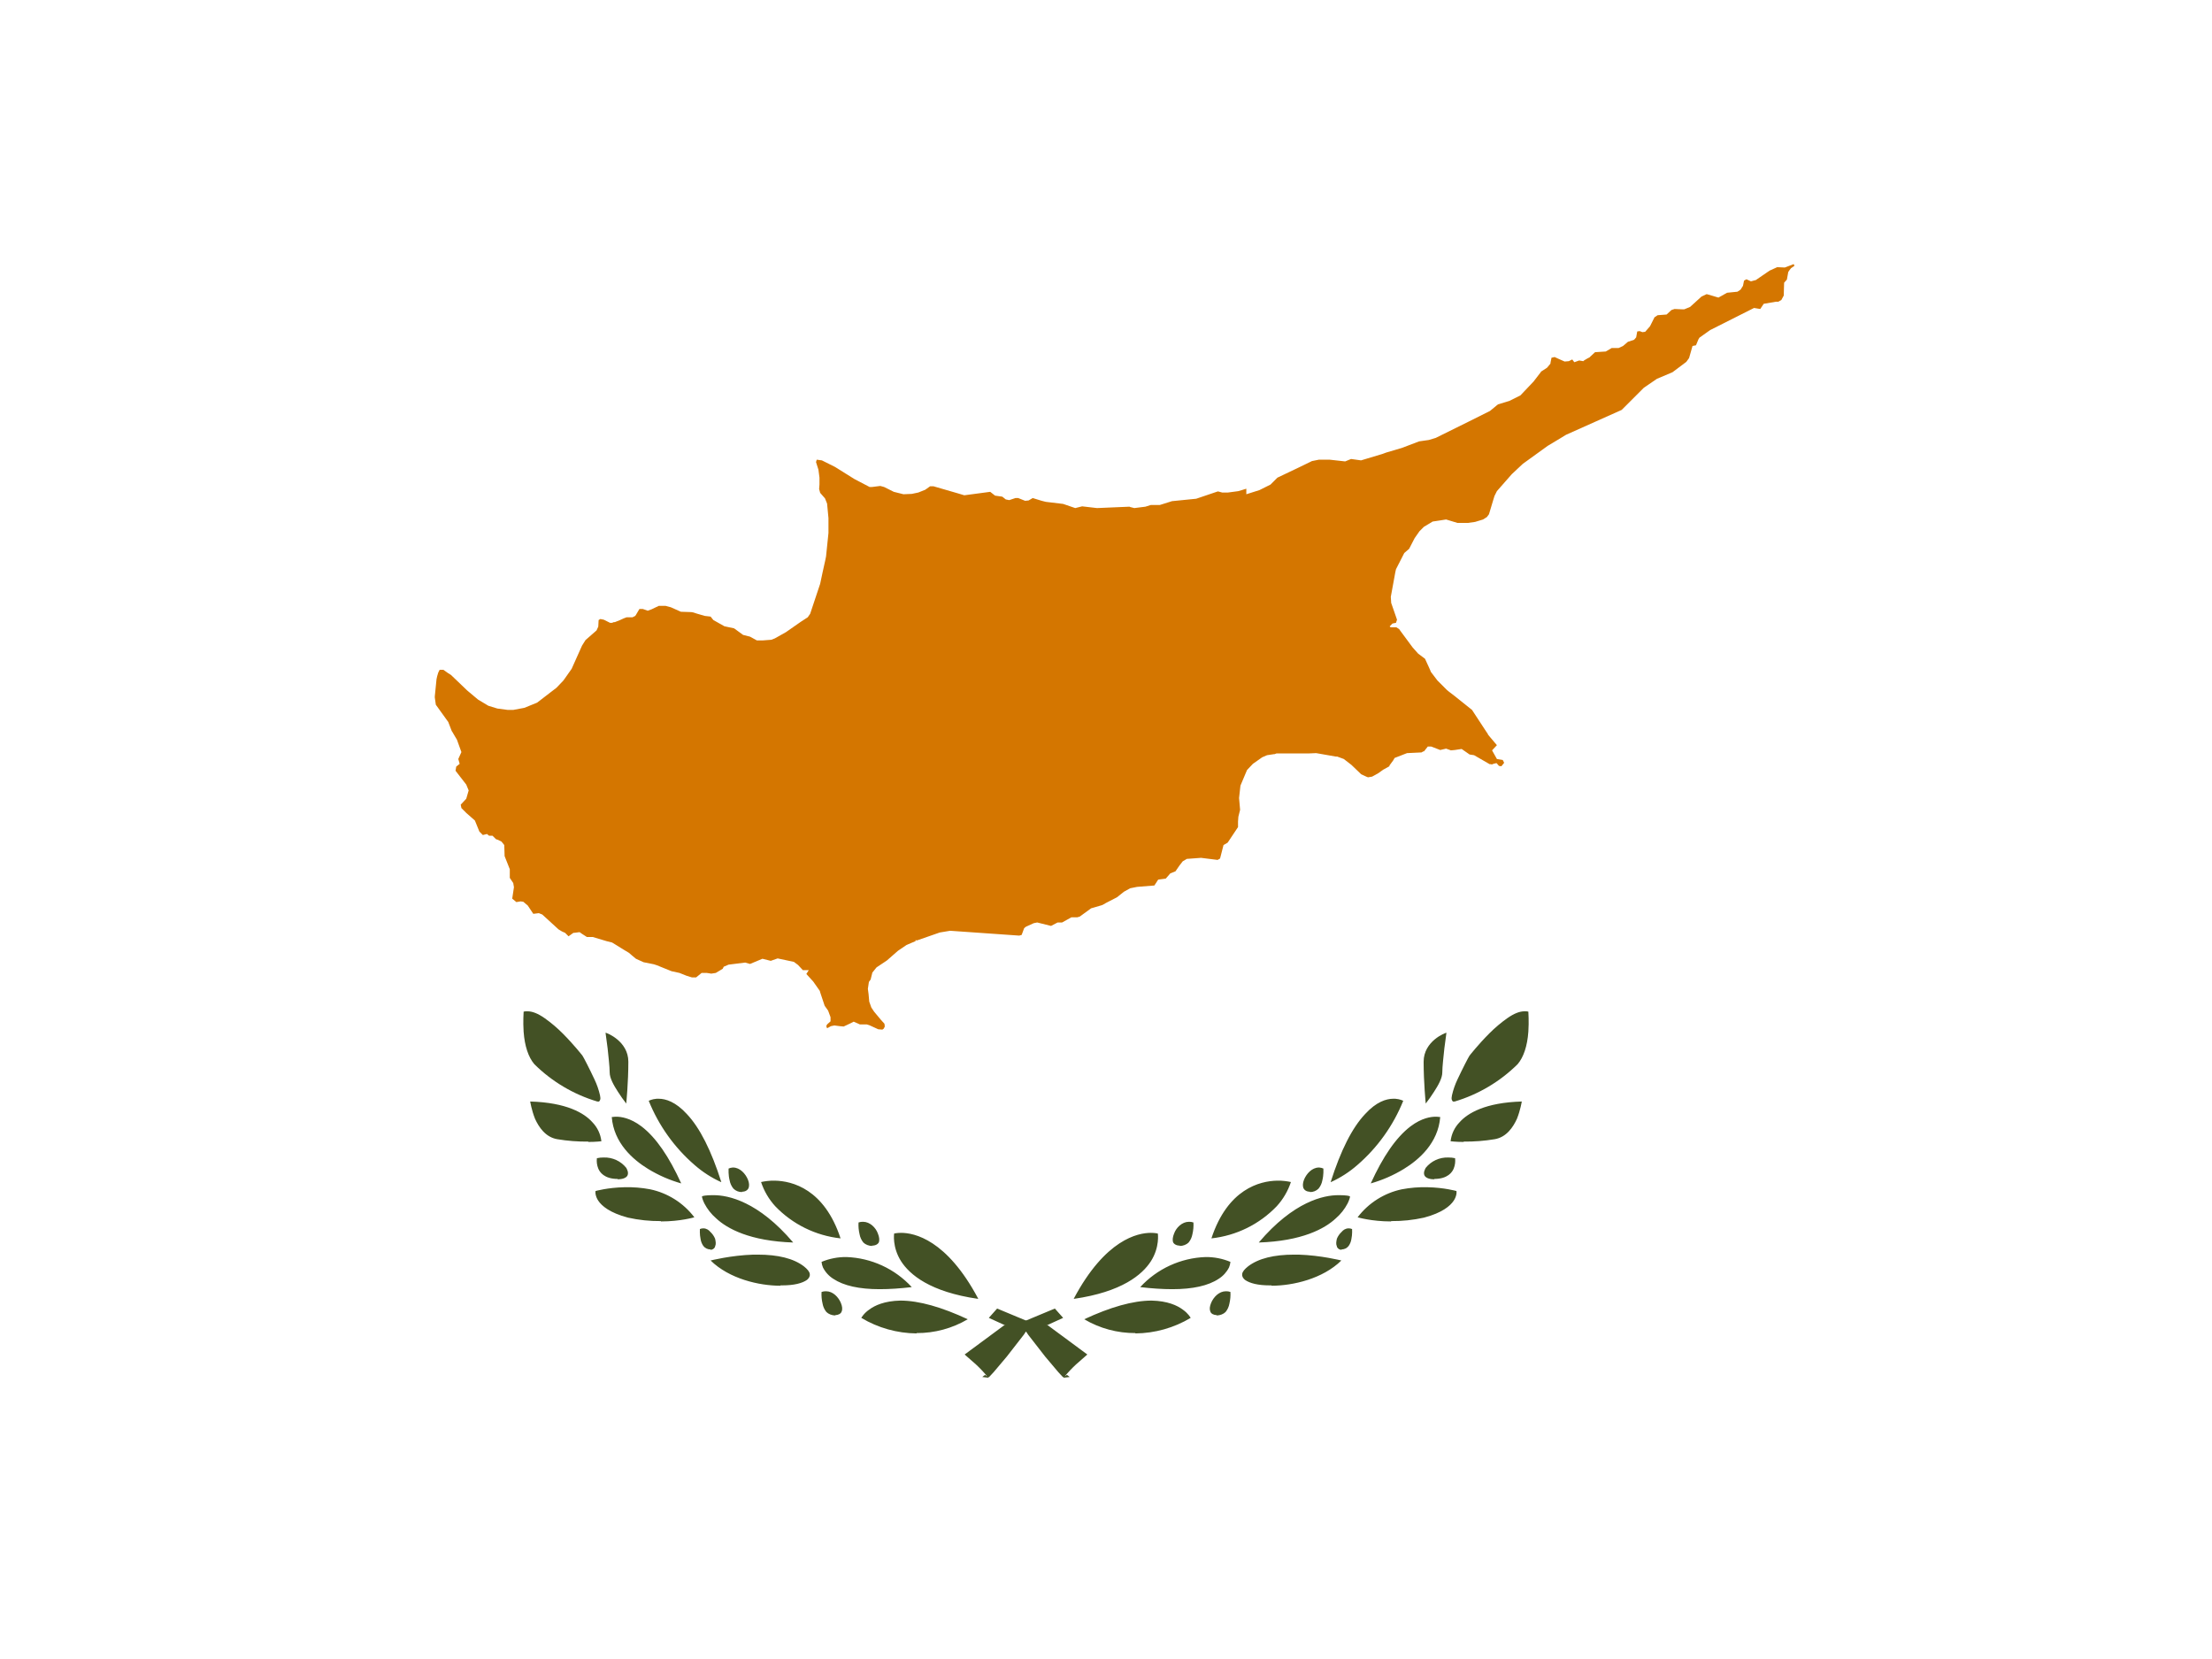
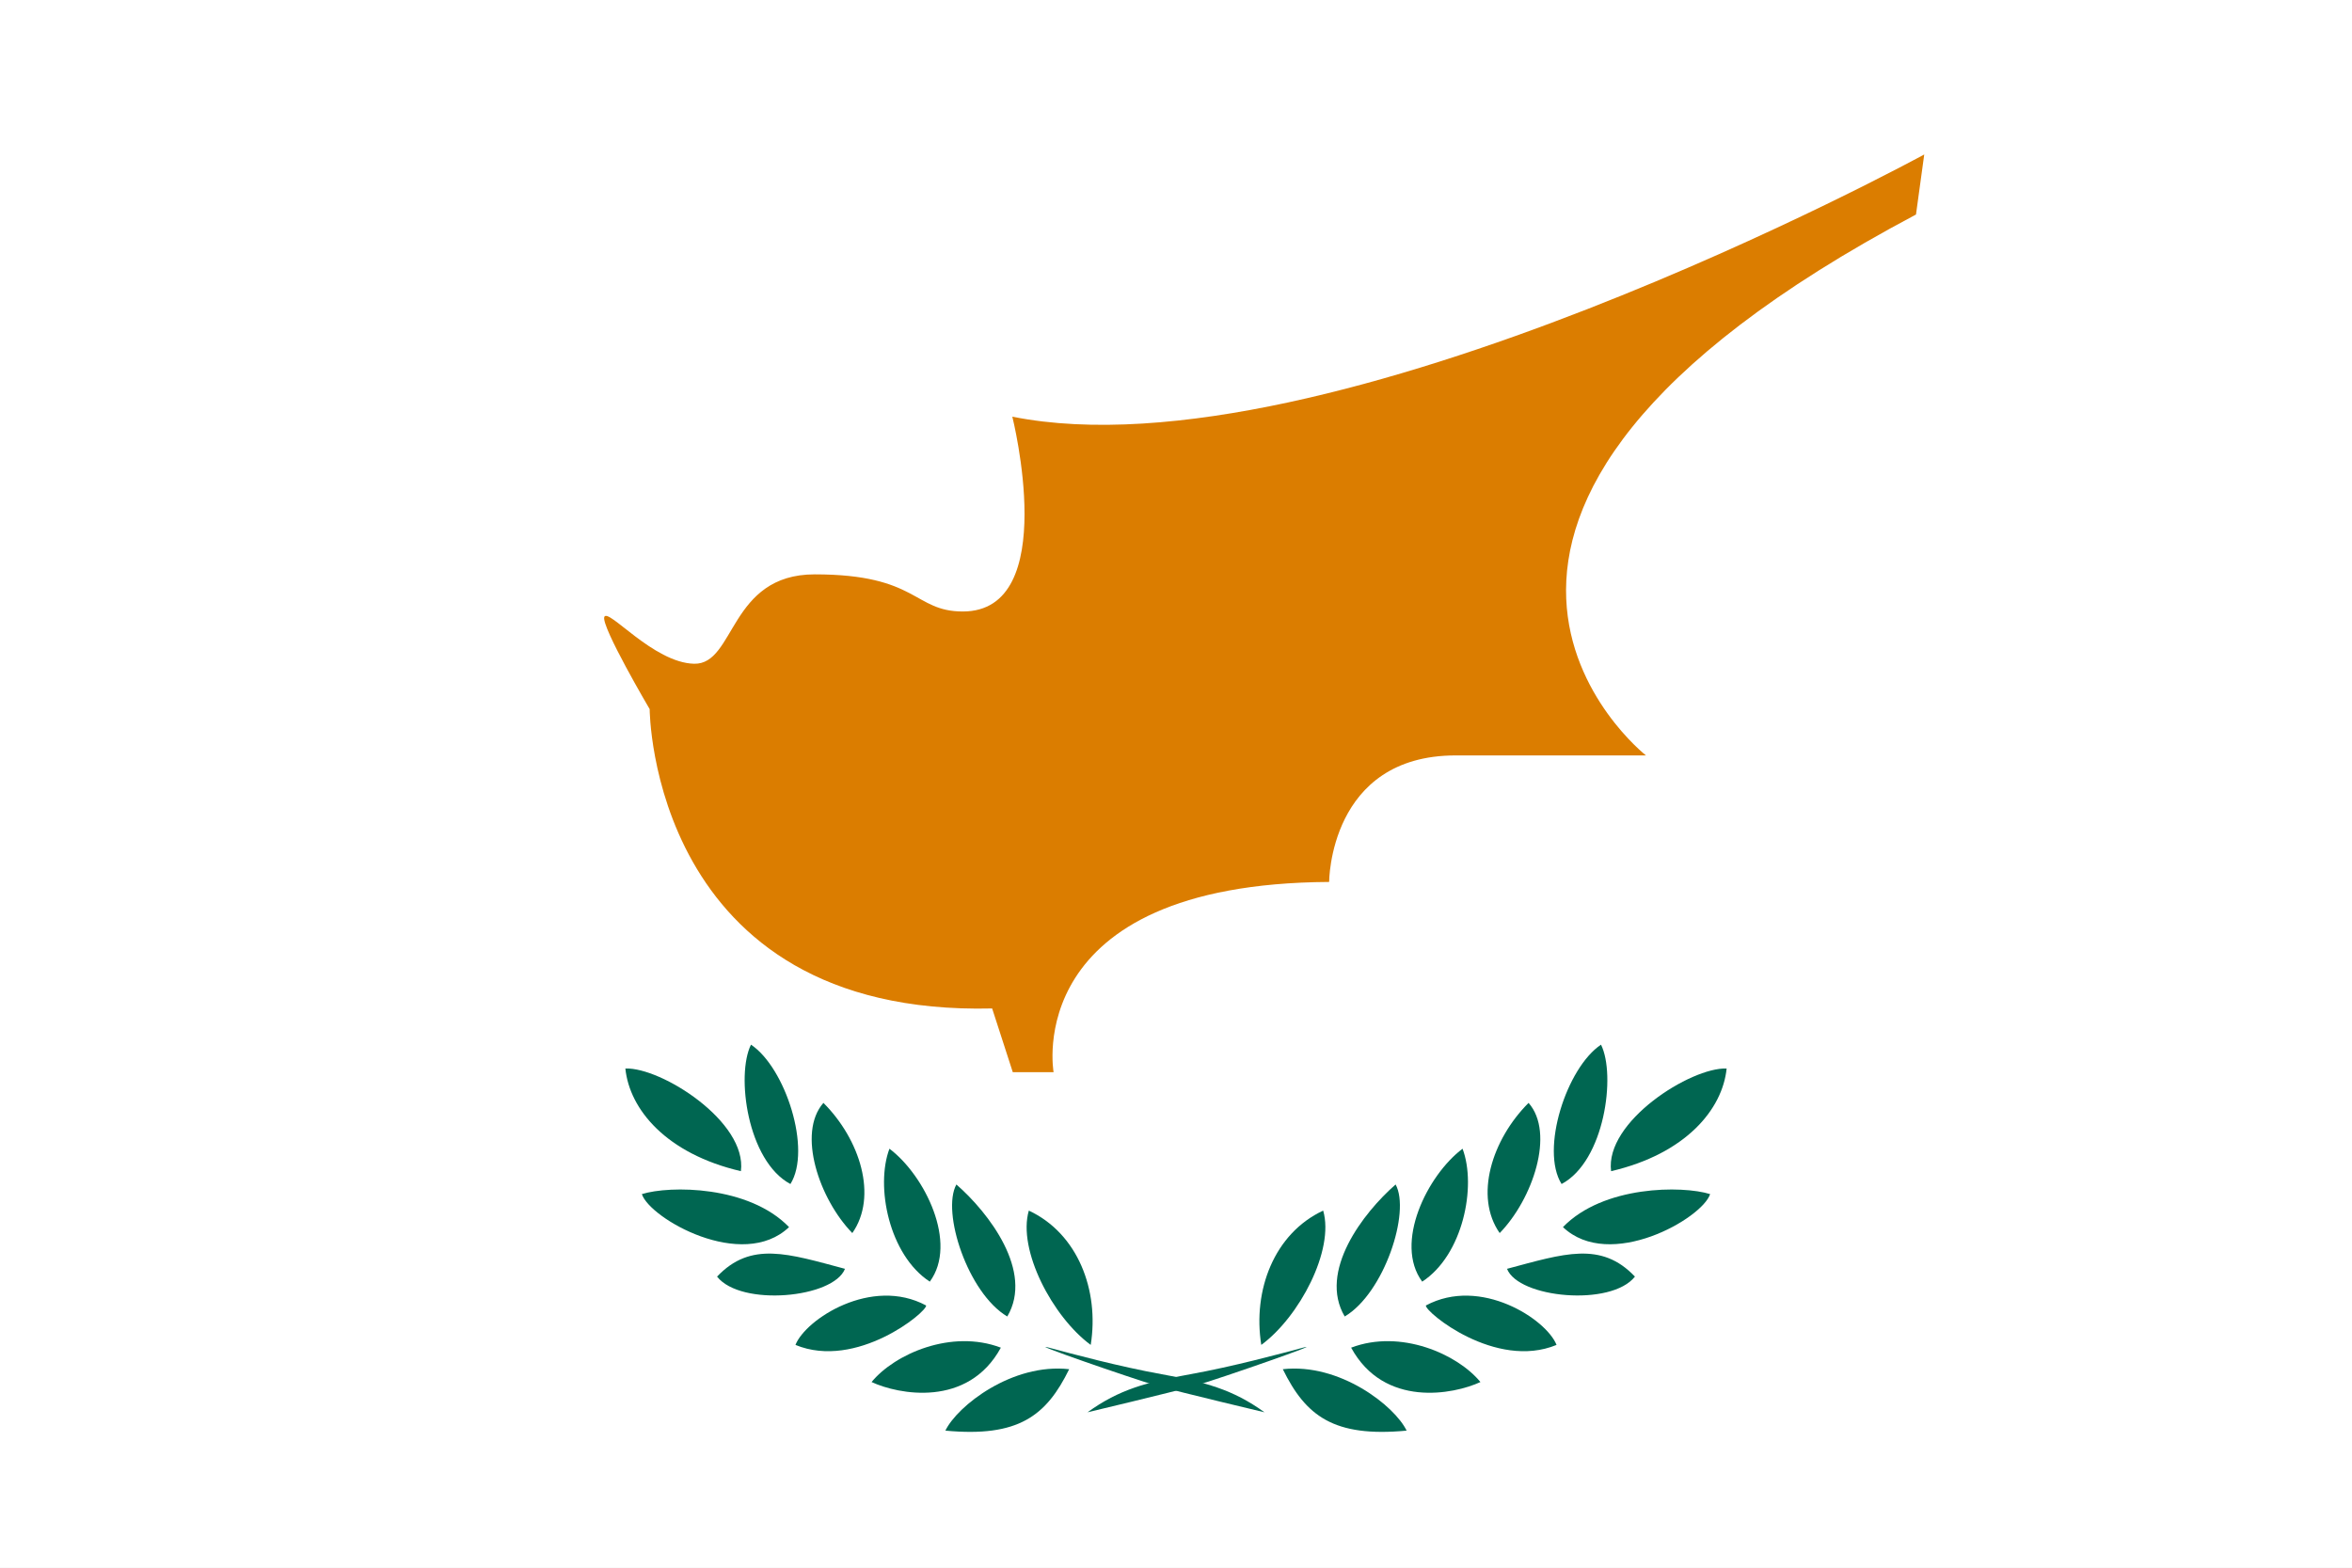
- <svg xmlns="http://www.w3.org/2000/svg" xmlns:xlink="http://www.w3.org/1999/xlink" id="flag-icons-cy" viewBox="0 0 640 480">
-   <path fill="#fff" d="M0 0h640v480H0z" />
-   <path id="a" fill="#435125" d="M307.8 398.6a.8.8 0 0 1-.2-.2h-.1l-1.3-1.4-3.8-4.5-4.9-6.3-.6-.9-6.2-1.9-4.6-2.1 2.4-2.7 8.4 3.5 6.2 1.3 11.5 8.5-3.3 2.9a37.2 37.2 0 0 0-3.3 3.5l.7-.5.8.6-1.6.2zm-42.6-12.8a31.7 31.7 0 0 1-16-4.5s.7-1.3 2.3-2.4c1.6-1.2 4.4-2.5 9-2.6 5.4 0 12 1.9 19.5 5.4a28.8 28.8 0 0 1-14.8 4zm-23.5-5.2c-1 0-2-.4-2.6-1a5.2 5.2 0 0 1-1.1-2.4 11.7 11.7 0 0 1-.3-3.4 3.5 3.5 0 0 1 1.3-.2c2 0 3.6 1.7 4.3 3.4.4 1 .5 1.8.2 2.5-.2.6-1 1-1.8 1zm41.3-4.8c-13.9-2-19.8-7-22.3-10.9-2.6-4.1-2-8-2-8s.8-.2 2-.2c3.8 0 13.2 1.9 22.3 19zm-28.5-2.8c-5.9 0-10.4-1-13.4-3a8.3 8.3 0 0 1-3-3.3 5.4 5.4 0 0 1-.4-1.6 18.2 18.2 0 0 1 7.2-1.4 27 27 0 0 1 18.9 8.7c-3.4.4-6.5.6-9.3.6zm-28.7-1c-6.2 0-14.8-2-20.2-7.3 0 0 5.9-1.5 12.4-1.7h1.2c5.9 0 10.4 1.1 13.4 3.4 1 .8 1.6 1.5 1.7 2.2.1.6-.2 1.2-.8 1.7-1.4 1-3.8 1.6-7.2 1.6h-.5zm-20.3-10.5a2.6 2.6 0 0 1-2-1 4.7 4.7 0 0 1-.8-2c-.3-1.4-.2-2.8-.2-2.9a2.4 2.4 0 0 1 1-.2c.9 0 1.6.5 2 1a5.6 5.6 0 0 1 1.4 2c.2.9.3 1.6 0 2.2 0 .4-.6 1-1.3 1zm46.9-1c-1 0-2-.4-2.6-1a5.2 5.2 0 0 1-1.1-2.4 11.7 11.7 0 0 1-.3-3.4 3.5 3.5 0 0 1 1.3-.2c2 0 3.7 1.7 4.3 3.4.4 1 .5 1.8.3 2.5-.3.6-1 1-2 1zm-22.8-1c-12.6-.4-19.2-4-22.4-7a14.6 14.6 0 0 1-3.4-4.3c-.5-1-.7-1.8-.7-2s1.2-.4 3-.4h.4c4.2 0 12.9 1.8 23 13.7zm13.6-1.2a30.8 30.8 0 0 1-18.9-9.3 19.4 19.4 0 0 1-4.1-7s1.2-.3 3-.4a14.2 14.2 0 0 1 1 0c5 .1 14.3 2.4 19 16.7zm-52-5a42 42 0 0 1-9.5-1c-5.3-1.4-7.6-3.4-8.6-4.9a5 5 0 0 1-.8-2 3.4 3.4 0 0 1 0-.8s3.5-1 8.4-1.1a35 35 0 0 1 7.4.6 21.7 21.7 0 0 1 12.8 8.1s-4 1.2-9.7 1.2zm23.5-8.4a3.4 3.4 0 0 1-2.5-1 5.2 5.2 0 0 1-1.1-2.4c-.4-1.6-.3-3.2-.3-3.4a3.5 3.5 0 0 1 1.2-.3h.1c2 0 3.6 1.8 4.3 3.5.4 1 .4 1.8.2 2.4-.3.7-1 1.1-1.9 1.1zm-17.6-2.5a38.6 38.6 0 0 1-9.6-4.2c-4.4-2.7-9.9-7.5-10.5-15l1-.1h.3c1.3 0 4 .3 7.3 2.8 4.2 3.2 8 8.8 11.5 16.5zm11.5-.4a31.2 31.2 0 0 1-7.6-4.9 48.5 48.5 0 0 1-13.3-18.6s.9-.5 2.3-.6a3.3 3.3 0 0 1 .2 0h.4c2 0 4.9.9 8.1 4.4 3.8 4 7.1 10.6 10 19.7zm-29.9-.9c-3.9 0-5.2-2-5.6-3a6 6 0 0 1-.4-3 8.5 8.5 0 0 1 2-.2 8 8 0 0 1 6.5 3c.2.4.8 1.4.3 2.3-.4.6-1.3 1-2.8 1zm-8.5-10.8a51.1 51.1 0 0 1-9-.7c-3.4-.6-5.3-3.5-6.4-5.9-1-2.5-1.4-5-1.4-5 10.6.3 15.7 3.4 18 6a9.4 9.4 0 0 1 2.6 5.5s-1.6.2-3.8.2zm11-11a42.7 42.7 0 0 1-2.4-3.4c-1.3-2-2.4-4-2.4-5.6 0-1.7-.4-5-.6-7l-.6-4.5c.3 0 6.6 2.4 6.6 8.4s-.6 12-.6 12v.1zm-8.2-.6h-.2a43.7 43.7 0 0 1-18.2-10.8c-1.7-2-2.8-5.2-3.1-9.4-.2-3 0-5.5 0-5.8a3.3 3.3 0 0 1 1.1-.1c1.4 0 3 .6 5 2a39.6 39.6 0 0 1 5.2 4.4c3.2 3.2 5.7 6.4 5.7 6.4.3.4 2 3.7 3.5 6.9a22 22 0 0 1 1.6 4.6c.1.6.2 1 0 1.4a.7.7 0 0 1-.3.4.9.9 0 0 1-.4 0z" />
-   <use xlink:href="#a" width="100%" height="100%" transform="matrix(-1 0 0 1 593.7 0)" />
-   <path fill="#d47600" d="m519 76.4-1.8.7-.8.3-2.2-.1-2.2 1-3.8 2.6-.1.1-1.5.4-1.3-.6-.7.4-.3 1.5-.7 1.1-.9.6-3 .3-2.5 1.4-3.4-1-1.5.7-3.3 3-1.7.7h-.5l-2.3-.1-.9.3-1.4 1.3-2.6.2-.9.6-1.3 2.6L476 96l-.8.1-.8-.3-.7.1-.3 1.7-.6.7-1.8.6-1.4 1.2-1.3.6h-2l-1.7 1-3.1.2-1.3 1.2-.3.3-.6.3-1 .6-.2.2-1.2-.2-1.4.5-.6-.8-1 .5-1.2.1-1.6-.7-1.3-.6-.9.2-.3 1.5v.2l-1 1.2-1.7 1.1-.2.3-2 2.6-3.8 4-3.2 1.6-3.3 1-2.3 1.9-6 3-9.7 4.8-2 .6-2.8.4-5 1.9-4.4 1.3-.3.1-.8.3-6.3 1.9-2.9-.4-1.7.7-4.5-.5h-3.1l-2 .4-3.7 1.8-6.3 3-2 2-3.2 1.6-3.8 1.2v-1.6l-1.3.4-1 .3-3 .4h-1.7l-1.1-.3h-.2l-6.2 2.1-7 .7-3.5 1.1H333l-1.6.5-3.2.4-1.2-.3-.2-.1-9.4.4-4.3-.5-2 .5-3.5-1.2-5-.6-1.2-.3-2.6-.8-1.2.7-1 .1-2-.8h-.8l-1.8.6-1-.2-1-.8-2.1-.3-1.4-1.1-7.5 1-2-.6-6.9-2h-1l-1.4 1-2 .8-1.9.4-2.4.1-2.8-.7-2.8-1.4-1.1-.3-2.4.3h-.7l-4.4-2.3-5.6-3.5-3.8-1.9-1.5-.2-.2.7.7 2.2.3 2.3v2l-.1 1.3.3 1.1 1.4 1.6.6 1.5.4 4.2v4.3l-.7 6.8-.2 1-.8 3.6-.7 3.3-2.9 8.7-.7 1-2 1.3-4.3 3-3.2 1.8-1 .4-2.6.2H219l-2-1.1-2-.5-2.6-1.9-2.8-.6-3.2-1.8-.8-1-1.7-.2-2.4-.7-.9-.3-.6-.1-3-.1-2.9-1.3-1.5-.4h-2l-2.1 1-1.1.4-1.4-.5h-1l-1 1.7-.2.3-.8.4h-1.7l-.8.3-1.1.5-1 .4-.5.2h-.3l-.5.2h-.6l-1.2-.6-.6-.3-1-.2-.5.3-.1 1.9-.5 1.1-1.6 1.4-1.6 1.4-1 1.6-3 6.7-1.9 2.7-.5.7-2 2.1-1.7 1.3-3.9 3-3.7 1.5-3.2.6h-1.6l-3-.4-2.6-.8-3-1.8-3.1-2.6-4.7-4.5-.6-.4-.2-.1-1.4-1h-1.1l-.4.8-.3 1-.2.9-.5 5v.3l.3 2.1 3.6 5 1 2.6.2.3.7 1.2.6 1 1.3 3.6-.9 2 .4 1.4-1 .8-.2 1.2 3.1 4 .7 1.7-.7 2.4-1.3 1.4-.3.3.2 1 1.4 1.4 2.5 2.2 1.3 3.2 1 1 1.2-.3.6.5h1l1 1 .6.2 1 .5.8 1 .1 3.2 1.5 3.8v2.5l1 1.5.2 1.2-.5 3.3 1.2 1 1.2-.2.8.1 1.3 1.1 1.6 2.4 1.6-.2 1 .4 4.7 4.3 1 .6.9.4 1 1 1.4-1h.2l1.6-.2.7.5 1.4.9h1.7l4 1.2 1.6.4 3.4 2.1 1.5.9.8.7 1.2 1 2.2 1 2 .4 1 .2.9.3 4.2 1.7 2.3.5 2 .8 1.6.5h1.2l1.6-1.3h1.5l1.3.2 1.3-.2 2-1.2.3-.6 1.4-.6 4.8-.6 1.4.4 3.6-1.5 2.4.6 2-.7 4.7 1 1.2.9 1.4 1.5h1.7l-.7 1.1 2 2.2 1.9 2.7.1.4 1.3 3.9 1 1.4.7 1.9v1.2l-1 .9-.2.4v.2l.2.5.4-.2.7-.4 1-.2 1.6.2 1.1.1 1.7-.8 1.2-.6 1.8.8h2l.9.3 2.4 1.1 1.2.1.4-.3.3-.6-.1-.8-1-1.1-2-2.4-.8-1.2-.6-1.7-.2-2.2-.2-1.5.3-2 .5-.7.4-1.6.1-.4 1.2-1.5 3-2 3.2-2.8 2.5-1.7 2.6-1.1v-.3l.4.1 6.6-2.3 3-.5 20 1.4.7-.2.7-1.9.3-.3.3-.2 2.2-1 1-.2 2.8.7 1.2.3 1.9-1h1.3l2.7-1.5h1.7l.7-.2 3.3-2.4 3.1-.9.8-.4.3-.2 3.3-1.7 2-1.6 1.8-1 2-.4 5-.4 1.1-1.7 2.2-.3 1.3-1.5 1.5-.6 1.1-1.6 1-1.3 1.2-.7 4.1-.3 4.8.6.7-.4 1-3.9 1.2-.7 3-4.5v-1.6l.1-1.4.5-2-.3-3.4.4-3.6 1.9-4.5 1.7-1.8 2.7-1.9 1.4-.6 2-.3h.2l.5-.2h9.2l2.3-.1 5.7 1h.4l1.9.7 2.2 1.7 2.4 2.3.4.4 1.5.7.5.2 1.2-.2 1.8-1 1.4-1 1.8-1v-.2l1.1-1.5.4-.7 3.6-1.4 4.2-.2.5-.3h.2l1.1-1.4h1l2.6 1 1.7-.4 1.4.5 1.1-.1 2-.3 2.3 1.6 1.3.2 4.5 2.6h.4l.2.1.5-.2.8-.2h.1l.1.1.6.7.7.1.8-1-.3-.6-.1-.2-1.7-.3-1.4-2.5 1.4-1.5-2.2-2.6-.4-.5v-.1l-.8-1.2-3.8-5.8-5-4-1.7-1.3-.6-.5-2.7-2.7-1.9-2.5-.2-.5-.4-.9-1.1-2.4-2-1.5-1.6-1.8-3.4-4.6-.5-.7-.8-.5h-1.7l-.1-.2h-.1v-.1l.8-.8 1-.2.3-.9-1.7-4.9v-.2l-.1-1.5 1.3-7.1.2-.9 2.4-4.7 1.4-1.2 1.6-3.1 1.4-2 1.3-1.3.2-.1 2.3-1.4 2-.3 1.9-.3 3.3 1h3l.7-.1 1.4-.2 2.3-.7 1.1-.7.6-.8 1.2-4 .4-1.3.7-1.4 4.3-4.9 3.2-3 7.2-5.2 3.5-2.1 1.8-1.1 16.1-7.2 4.2-4.2 2.2-2.2 3.8-2.6 4.5-1.9 4-3 .8-1.1 1-3.5 1-.2.7-1.7.3-.5 3.1-2.2.4-.2 12.3-6.2 1.8.3 1-1.5 3.5-.6h.7l.9-.5.7-1.3v-.3l.1-3.4.8-.9.4-2.2.4-.6.4-.5 1-.7-.2-.4z" />
+ <svg xmlns="http://www.w3.org/2000/svg" version="1.1" viewBox="0 0 513 342">
+   <rect fill="#FFFFFF" width="513" height="342" />
+   <path fill="#DB7D00" d="M141.7,154.7c0,0,0.2,67.1,74.7,65.3l4.5,13.9h8.9c0,0-7.4-41.1,60.1-41.5c0,0,0-27.6,27.6-27.6s41.5,0,41.5,0  s-66-51.8,58.9-118l1.8-13.1c0,0-129.9,71-198.9,57.2c0,0,10.7,42.5-10.8,42.5c-10.8,0-9.7-8.1-32.3-8.1  c-18.7,0-17.3,19.7-26.3,19.5c-8.9-0.2-18.8-12.3-19.6-10.2C131.1,136.7,141.7,154.7,141.7,154.7z" />
+   <g fill="#006651">
+     <path d="M237.2,308.1c6.9-5,13-6.6,22.4-8.3s19.4-4.4,24.6-5.8s-17.7,6.6-23.5,8.3   C254.9,303.9,237.2,308.1,237.2,308.1z" />
+     <path d="M275.1,293.4c-1.9-11.9,2.8-24.3,13.5-29.3C291.1,272.7,283.4,287.3,275.1,293.4z" />
+     <path d="M293.3,287.2c-5.8-9.8,4-22.6,11.1-28.8C307.7,264.4,301.9,282.1,293.3,287.2z" />
+     <path d="M310.2,279.6c-6.2-8.4,1.1-23.2,8.8-29C322.1,258.8,319.1,273.8,310.2,279.6z" />
+     <path d="M327.1,269c-5.6-8-1.7-20.4,6.3-28.4C339.2,247.2,334.3,261.6,327.1,269z" />
+     <path d="M340.6,258.3c-4.7-7.5,1.1-25.4,8.6-30.4C352.5,234.5,350,253.3,340.6,258.3z" />
+     <path d="M351.4,255.5c-1.4-10.8,17.4-22.7,25.2-22.4C375.7,242,367.7,251.7,351.4,255.5z" />
+     <path d="M340.9,267.7c8.8-9.1,26-9.1,32.1-7.2C371.3,265.8,351.1,277.4,340.9,267.7z" />
+     <path d="M328.7,276.8c12.4-3.3,20.5-6.1,27.9,1.7C351.4,285.1,331.2,283.2,328.7,276.8z" />
+     <path d="M311,284.8c11.9-6.4,26.3,3,28.5,8.6C326.2,298.9,310.8,286.2,311,284.8z" />
+     <path d="M294.7,294c10.8-4.1,23.2,1.4,28.2,7.5C317.1,304.2,301.9,307.2,294.7,294z" />
+     <path d="M279.8,298.7c12.4-1.4,24.4,8,27,13.4C290.9,313.6,284.8,308.9,279.8,298.7z" />
+     <path d="M275.8,308.1c-6.9-5-13-6.6-22.4-8.3c-9.4-1.7-19.4-4.4-24.6-5.8c-5.3-1.4,17.7,6.6,23.5,8.3   C258.1,303.9,275.8,308.1,275.8,308.1z" />
+     <path d="M237.9,293.4c1.9-11.9-2.8-24.3-13.5-29.3C221.9,272.7,229.6,287.3,237.9,293.4z" />
+     <path d="M219.7,287.2c5.8-9.8-4-22.6-11.1-28.8C205.3,264.4,211.1,282.1,219.7,287.2z" />
+     <path d="M202.8,279.6c6.2-8.4-1.1-23.2-8.8-29C190.9,258.8,193.9,273.8,202.8,279.6z" />
+     <path d="M185.9,269c5.6-8,1.7-20.4-6.3-28.4C173.8,247.2,178.7,261.6,185.9,269z" />
+     <path d="M172.4,258.3c4.7-7.5-1.1-25.4-8.6-30.4C160.5,234.5,163,253.3,172.4,258.3z" />
+     <path d="M161.6,255.5c1.4-10.8-17.4-22.7-25.2-22.4C137.3,242,145.3,251.7,161.6,255.5z" />
+     <path d="M172.1,267.7c-8.8-9.1-26-9.1-32.1-7.2C141.7,265.8,161.9,277.4,172.1,267.7z" />
+     <path d="M184.3,276.8c-12.4-3.3-20.5-6.1-27.9,1.7C161.6,285.1,181.8,283.2,184.3,276.8z" />
+     <path d="M202,284.8c-11.9-6.4-26.3,3-28.5,8.6C186.8,298.9,202.2,286.2,202,284.8z" />
+     <path d="M218.3,294c-10.8-4.1-23.2,1.4-28.2,7.5C195.9,304.2,211.1,307.2,218.3,294z" />
+     <path d="M233.2,298.7c-12.4-1.4-24.4,8-27,13.4C222.1,313.6,228.2,308.9,233.2,298.7z" />
+   </g>
</svg>
